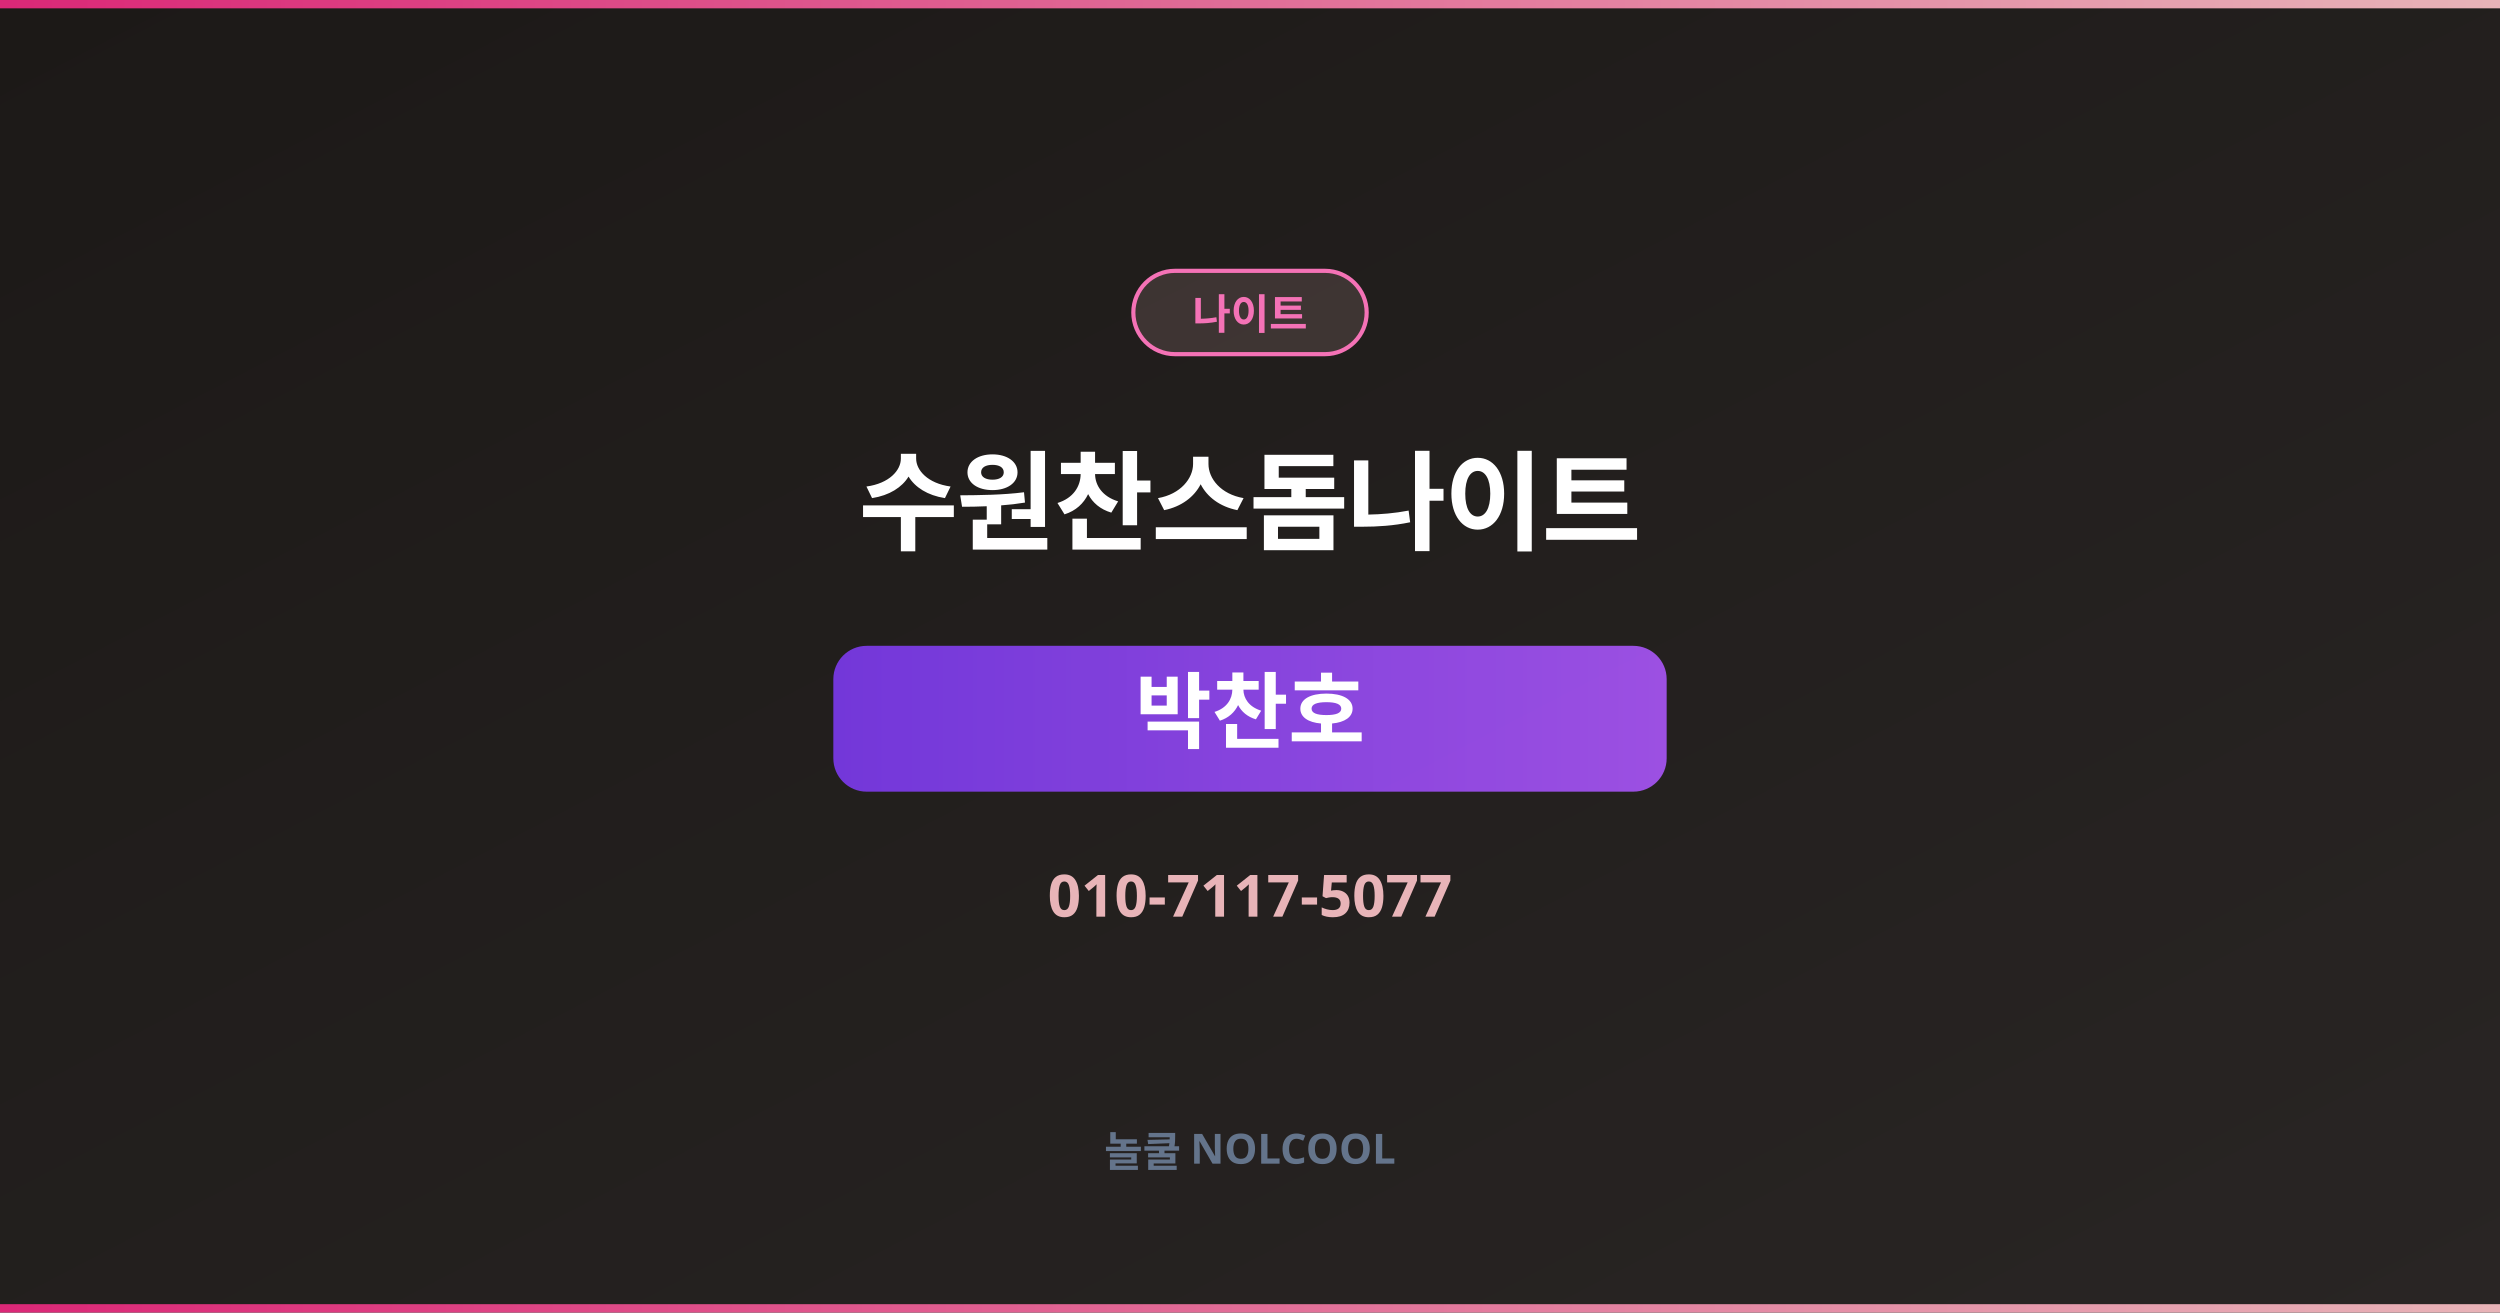
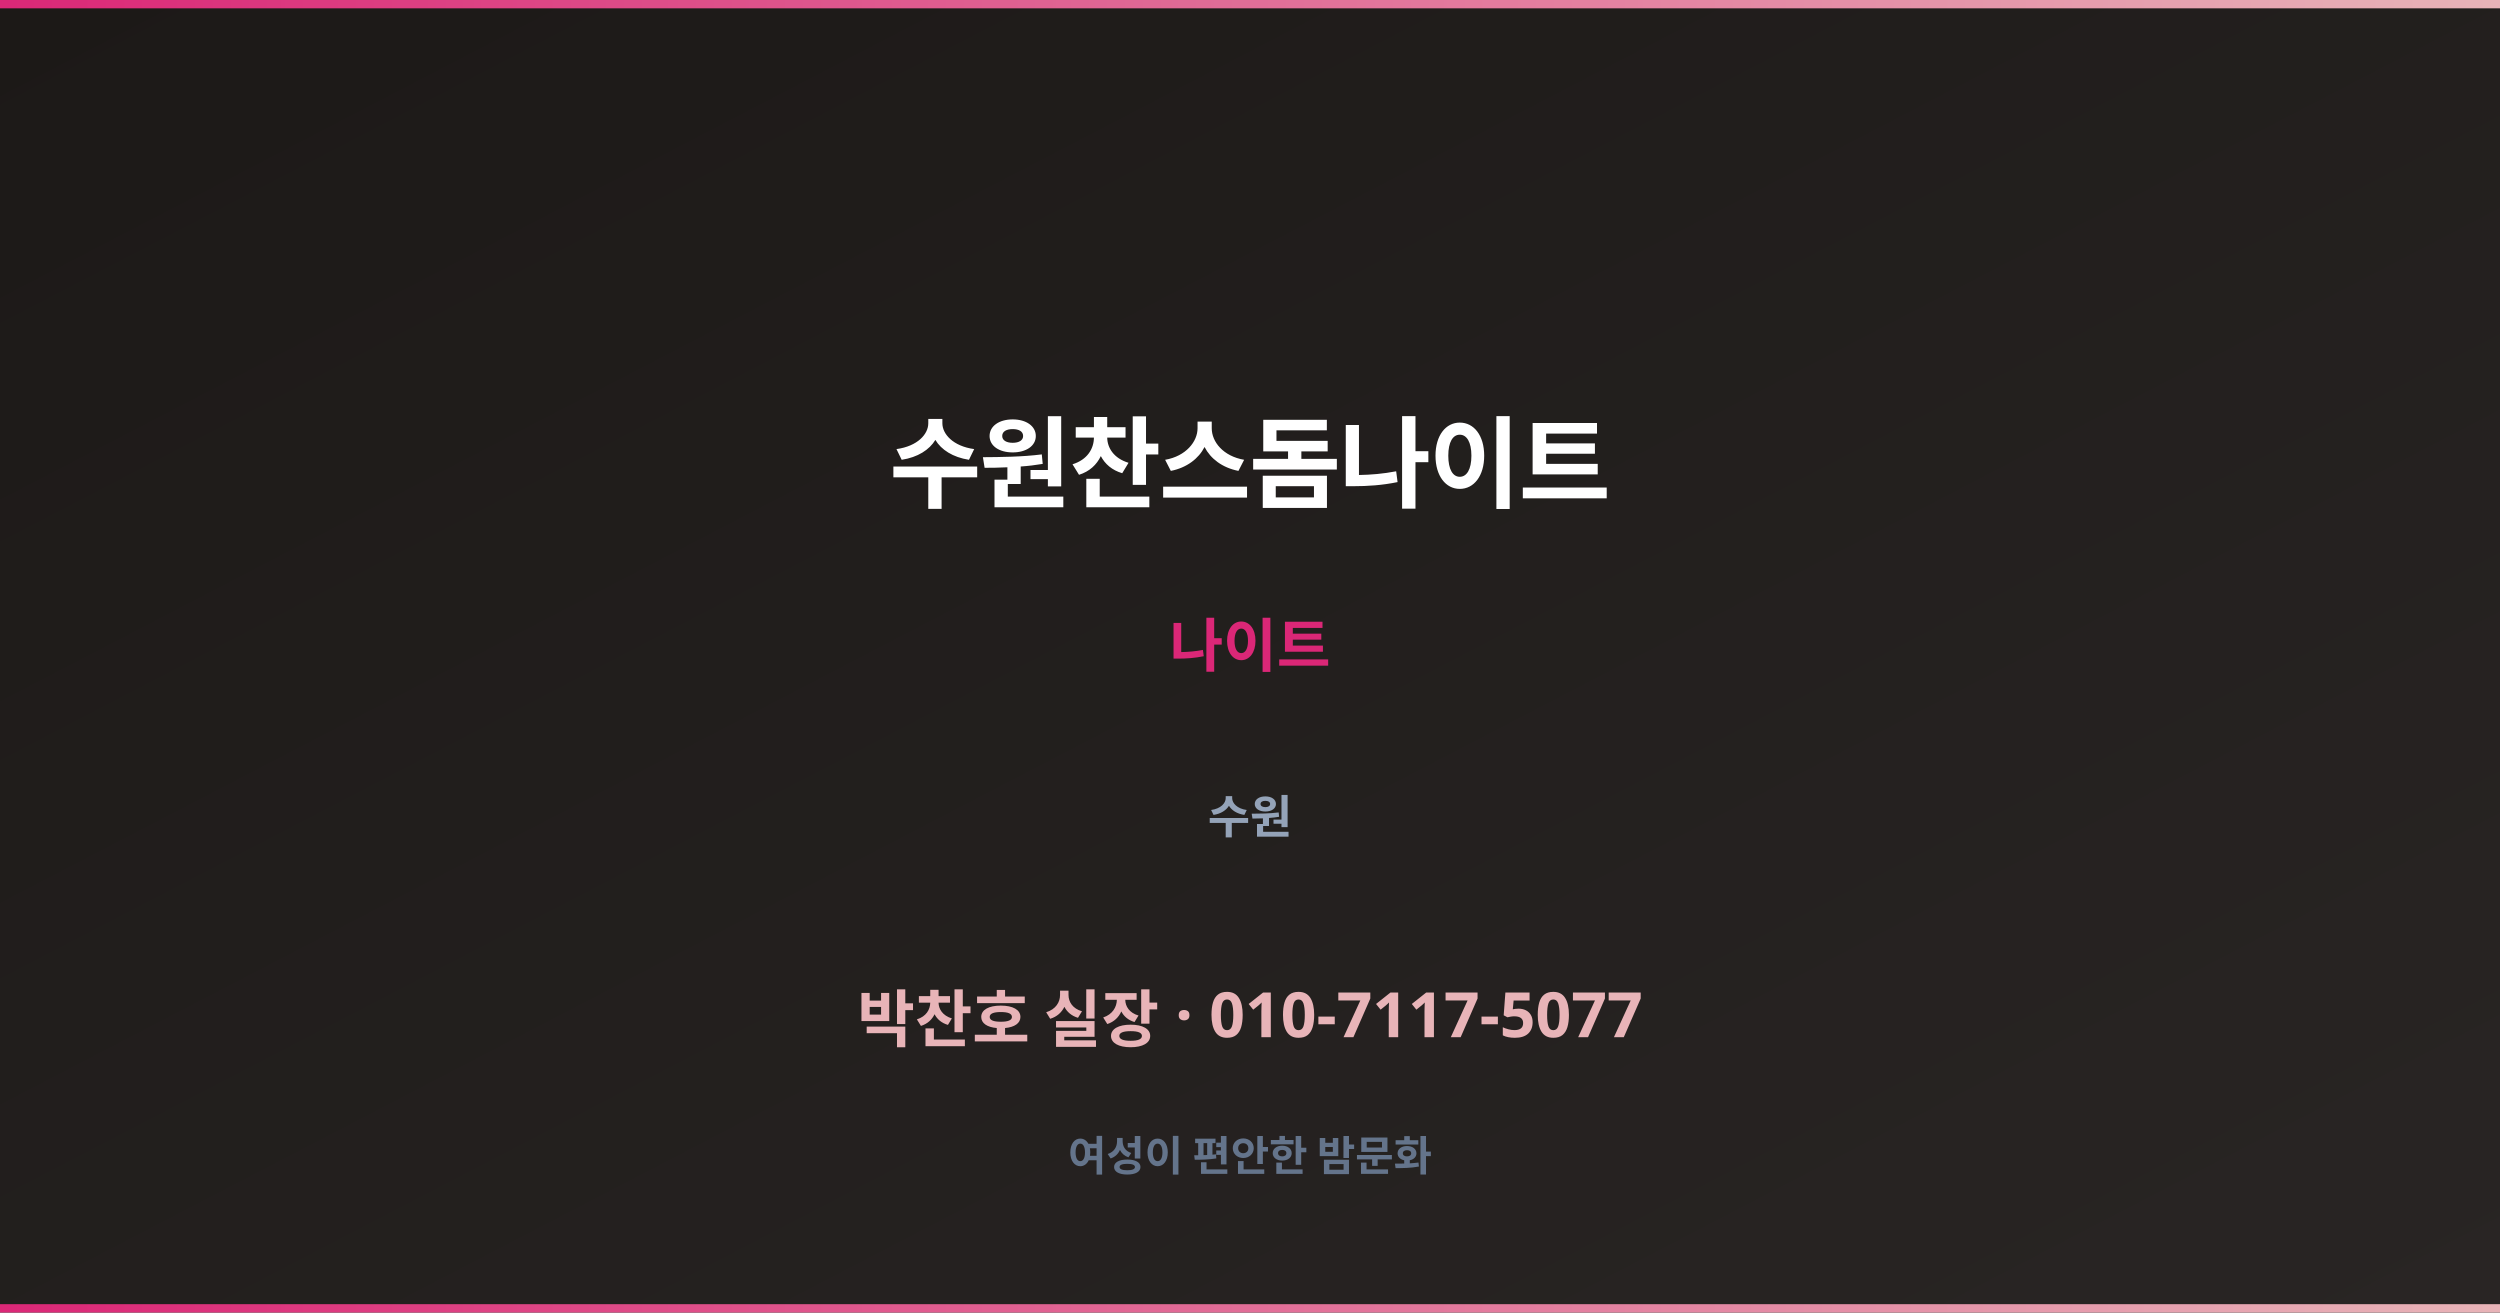
<svg xmlns="http://www.w3.org/2000/svg" width="1200" height="630" viewBox="0 0 1200 630">
  <defs>
    <linearGradient id="bg" x1="0%" y1="0%" x2="100%" y2="100%">
      <stop offset="0%" style="stop-color:#1C1917" />
      <stop offset="100%" style="stop-color:#292524" />
    </linearGradient>
    <linearGradient id="accent" x1="0%" y1="0%" x2="100%" y2="0%">
      <stop offset="0%" style="stop-color:#DB2777" />
      <stop offset="100%" style="stop-color:#E8B4B8" />
    </linearGradient>
-     <linearGradient id="nick-bg" x1="0%" y1="0%" x2="100%" y2="0%">
-       <stop offset="0%" style="stop-color:#7C3AED" />
-       <stop offset="100%" style="stop-color:#A855F7" />
-     </linearGradient>
  </defs>
  <rect width="1200" height="630" fill="url(#bg)" />
  <rect x="0" y="0" width="1200" height="4" fill="url(#accent)" />
  <rect x="0" y="626" width="1200" height="4" fill="url(#accent)" />
-   <rect x="544" y="130" width="112" height="40" rx="20" fill="rgba(232,180,184,0.15)" stroke="#F472B6" stroke-width="2" />
-   <text x="600" y="158" text-anchor="middle" font-family="sans-serif" font-size="20" fill="#F472B6" font-weight="800">나이트</text>
-   <text x="600" y="260" text-anchor="middle" font-family="sans-serif" font-size="52" font-weight="900" fill="white" letter-spacing="-1">수원찬스돔나이트</text>
-   <rect x="400" y="310" width="400" height="70" rx="16" fill="url(#nick-bg)" opacity="0.9" />
-   <text x="600" y="356" text-anchor="middle" font-family="sans-serif" font-size="40" font-weight="900" fill="white">박찬호</text>
-   <text x="600" y="440" text-anchor="middle" font-family="sans-serif" font-size="28" fill="#E8B4B8" font-weight="700">010-7117-5077</text>
-   <text x="600" y="560" text-anchor="middle" font-family="sans-serif" font-size="20" fill="#64748b" font-weight="600">놀쿨 NOLCOOL</text>
+   <text x="600" y="240" text-anchor="middle" font-family="sans-serif" font-size="48" font-weight="900" fill="white" letter-spacing="-1">수원찬스돔나이트</text>
+   <text x="600" y="320" text-anchor="middle" font-family="sans-serif" font-size="28" fill="#DB2777" font-weight="700">나이트</text>
+   <text x="600" y="400" text-anchor="middle" font-family="sans-serif" font-size="22" fill="#94a3b8" font-weight="600">수원</text>
+   <text x="600" y="500" text-anchor="middle" font-family="sans-serif" font-size="30" fill="#E8B4B8" font-weight="800">박찬호 실장 · 010-7117-5077</text>
+   <text x="600" y="562" text-anchor="middle" font-family="sans-serif" font-size="20" fill="#64748b" font-weight="600">여성이 편안한 밤문화</text>
</svg>
